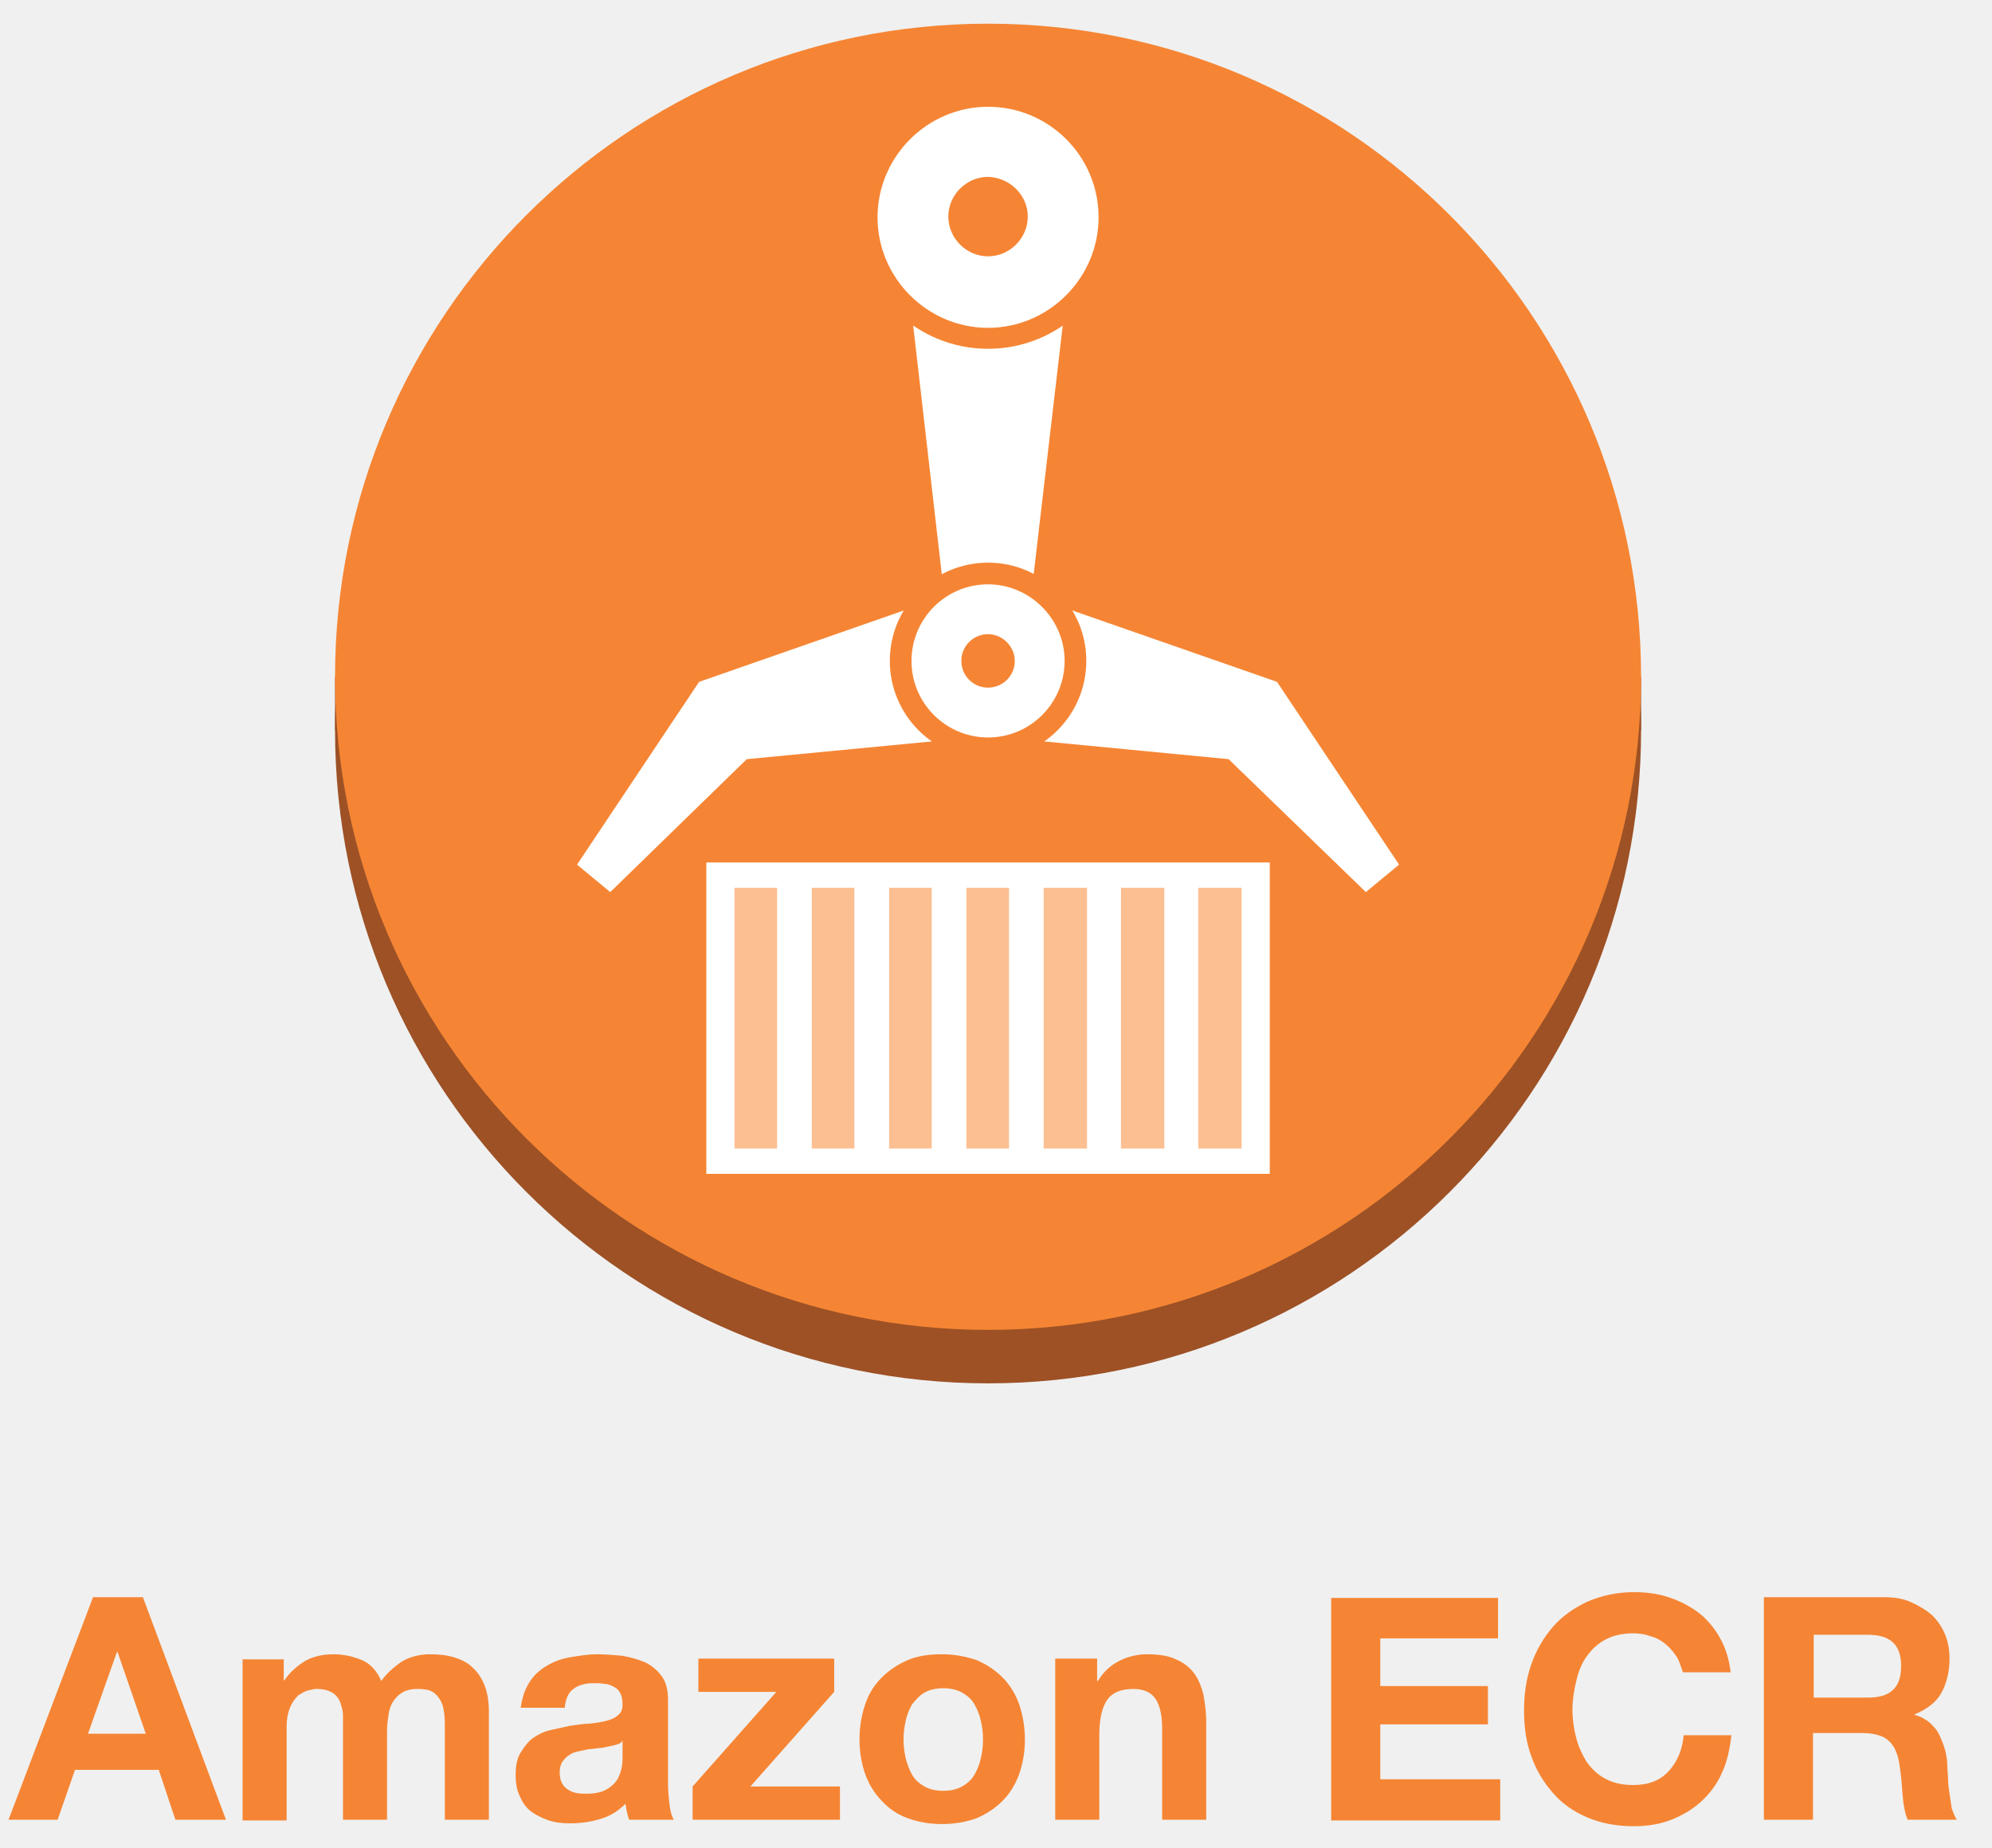
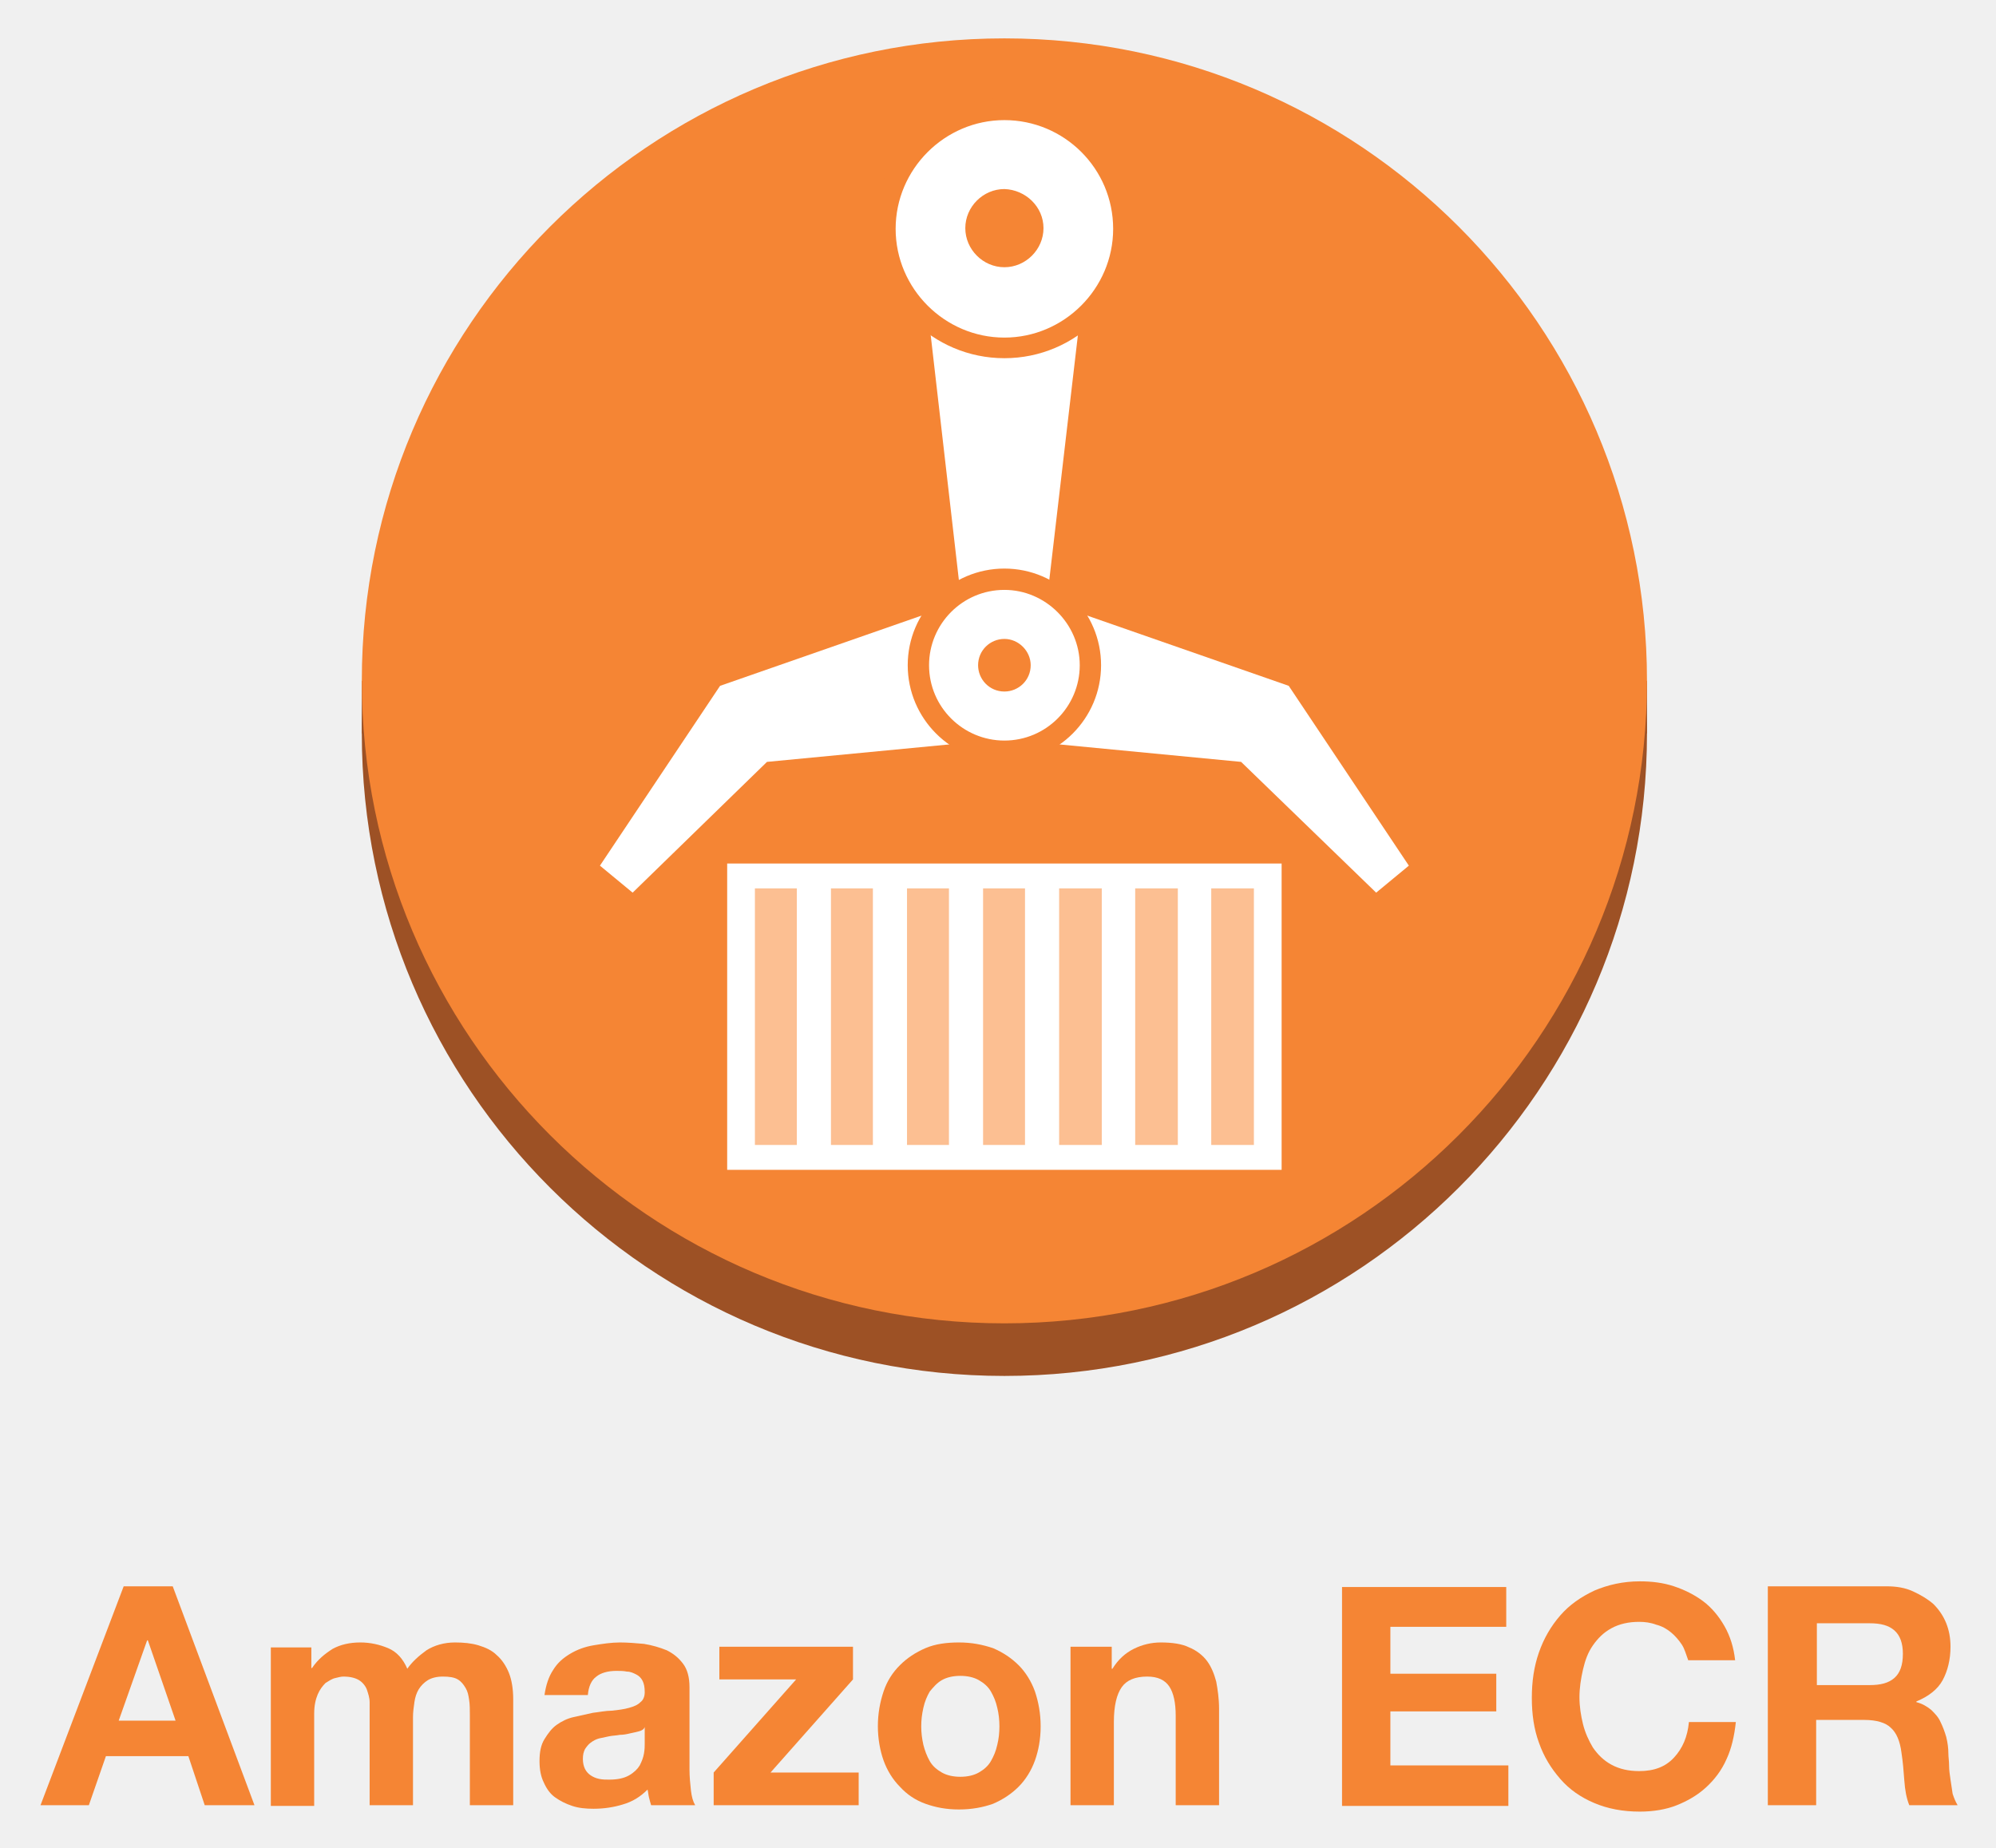
- <svg xmlns="http://www.w3.org/2000/svg" version="1.1" id="Layer_1" x="0px" y="0px" viewBox="7.12 22.12 275.76 255.76" style="enable-background:new 0 0 288 288;" xml:space="preserve">
+ <svg xmlns="http://www.w3.org/2000/svg" version="1.1" id="Layer_1" x="0px" y="0px" viewBox="2.6 20 280.8 260" style="enable-background:new 0 0 288 288;" xml:space="preserve">
  <style type="text/css">
	.st0{fill:#9D5125;}
	.st1{fill:#F58534;}
	.st2{fill:#FFFFFF;}
	.st3{fill:#FCBF92;}
</style>
  <g>
    <g>
      <path class="st0" d="M234.3,123.2c0,49.9-40.5,90.4-90.4,90.4s-90.4-40.5-90.4-90.4S94,32.8,143.9,32.8    C193.8,32.8,234.3,73.3,234.3,123.2L234.3,123.2z" />
    </g>
    <g>
      <polygon class="st0" points="234.3,123.2 53.5,123.2 53.5,115.8 234.3,115.8 &#09;&#09;" />
    </g>
    <g>
      <path class="st1" d="M234.3,115.8c0,49.9-40.5,90.4-90.4,90.4s-90.4-40.5-90.4-90.4S94,25.4,143.9,25.4    C193.8,25.4,234.3,65.9,234.3,115.8L234.3,115.8z" />
    </g>
    <g>
      <polygon class="st2" points="149.7,106 138,106 131.8,52.1 156,52.1 &#09;&#09;" />
    </g>
    <g>
      <polygon class="st2" points="196.2,145.6 200.8,141.8 183.9,116.5 146.9,103.6 143.9,124 177.2,127.2 &#09;&#09;" />
    </g>
    <g>
      <polygon class="st2" points="91.6,145.6 87,141.8 103.9,116.5 140.9,103.6 143.9,124 110.5,127.2 &#09;&#09;" />
    </g>
    <g>
      <path class="st2" d="M160.7,52.1c0,9.3-7.5,16.8-16.8,16.8s-16.8-7.5-16.8-16.8s7.5-16.8,16.8-16.8    C153.2,35.4,160.7,42.9,160.7,52.1L160.7,52.1z" />
    </g>
    <g>
      <path class="st1" d="M143.9,36.9c-8.4,0-15.3,6.9-15.3,15.3s6.9,15.3,15.3,15.3c8.4,0,15.3-6.9,15.3-15.3    C159.2,43.7,152.3,36.9,143.9,36.9L143.9,36.9z M143.9,70.4c-10.1,0-18.3-8.2-18.3-18.3s8.2-18.3,18.3-18.3s18.3,8.2,18.3,18.3    S154,70.4,143.9,70.4L143.9,70.4z" />
    </g>
    <g>
      <path class="st1" d="M149.4,52.1c0,3-2.5,5.5-5.5,5.5s-5.5-2.5-5.5-5.5s2.5-5.5,5.5-5.5C146.9,46.7,149.4,49.1,149.4,52.1    L149.4,52.1z" />
    </g>
    <g>
      <path class="st2" d="M156,113.6c0,6.7-5.4,12.1-12.1,12.1c-6.7,0-12.1-5.4-12.1-12.1s5.4-12.1,12.1-12.1S156,106.9,156,113.6    L156,113.6z" />
    </g>
    <g>
      <path class="st1" d="M143.9,103c-5.9,0-10.6,4.8-10.6,10.6c0,5.9,4.8,10.6,10.6,10.6c5.9,0,10.6-4.8,10.6-10.6    C154.5,107.8,149.7,103,143.9,103L143.9,103z M143.9,127.2c-7.5,0-13.6-6.1-13.6-13.6s6.1-13.6,13.6-13.6s13.6,6.1,13.6,13.6    C157.5,121.1,151.4,127.2,143.9,127.2L143.9,127.2z" />
    </g>
    <g>
      <path class="st1" d="M147.6,113.6c0,2.1-1.7,3.7-3.7,3.7c-2.1,0-3.7-1.7-3.7-3.7c0-2.1,1.7-3.7,3.7-3.7S147.6,111.6,147.6,113.6    L147.6,113.6z" />
    </g>
    <g>
      <polygon class="st2" points="182.9,184.6 104.9,184.6 104.9,141.5 182.9,141.5 &#09;&#09;" />
    </g>
    <g>
      <polygon class="st3" points="114.7,181.1 108.8,181.1 108.8,145 114.7,145 &#09;&#09;" />
    </g>
    <g>
      <polygon class="st3" points="125.4,181.1 119.5,181.1 119.5,145 125.4,145 &#09;&#09;" />
    </g>
    <g>
      <polygon class="st3" points="136.1,181.1 130.2,181.1 130.2,145 136.1,145 &#09;&#09;" />
    </g>
    <g>
      <polygon class="st3" points="146.8,181.1 140.9,181.1 140.9,145 146.8,145 &#09;&#09;" />
    </g>
    <g>
      <polygon class="st3" points="157.6,181.1 151.6,181.1 151.6,145 157.6,145 &#09;&#09;" />
    </g>
    <g>
      <polygon class="st3" points="168.3,181.1 162.3,181.1 162.3,145 168.3,145 &#09;&#09;" />
    </g>
    <g>
      <polygon class="st3" points="179,181.1 173,181.1 173,145 179,145 &#09;&#09;" />
    </g>
  </g>
  <g>
    <path class="st1" d="M26.9,243.2L38.4,274h-7l-2.3-6.9H17.5l-2.4,6.9H8.3L20,243.2H26.9z M27.3,262.1l-3.9-11.3h-0.1l-4,11.3H27.3z   " />
    <path class="st1" d="M46.4,251.7v3h0.1c0.8-1.2,1.8-2,2.9-2.7c1.1-0.6,2.4-0.9,3.9-0.9c1.4,0,2.7,0.3,3.9,0.8   c1.2,0.5,2.1,1.5,2.7,2.9c0.7-1,1.6-1.8,2.7-2.6c1.1-0.7,2.5-1.1,4-1.1c1.2,0,2.3,0.1,3.3,0.4c1,0.3,1.9,0.7,2.6,1.4   c0.7,0.6,1.3,1.5,1.7,2.5c0.4,1,0.6,2.3,0.6,3.7V274h-6.1v-12.7c0-0.7,0-1.5-0.1-2.1c-0.1-0.7-0.2-1.2-0.5-1.7   c-0.3-0.5-0.6-0.9-1.1-1.2c-0.5-0.3-1.2-0.4-2.1-0.4c-0.9,0-1.6,0.2-2.1,0.5c-0.5,0.3-1,0.8-1.3,1.3c-0.3,0.5-0.5,1.1-0.6,1.8   c-0.1,0.7-0.2,1.4-0.2,2.1V274h-6.1v-12.5c0-0.7,0-1.3,0-2c0-0.6-0.2-1.2-0.4-1.8c-0.2-0.5-0.6-1-1.1-1.3c-0.5-0.3-1.2-0.5-2.2-0.5   c-0.3,0-0.7,0.1-1.1,0.2c-0.5,0.1-0.9,0.4-1.4,0.7c-0.4,0.4-0.8,0.9-1.1,1.6c-0.3,0.7-0.5,1.6-0.5,2.7v13h-6.1v-22.3H46.4z" />
    <path class="st1" d="M80.4,255c0.6-1,1.4-1.7,2.4-2.3c1-0.6,2.1-1,3.3-1.2c1.2-0.2,2.5-0.4,3.7-0.4c1.1,0,2.3,0.1,3.4,0.2   c1.2,0.2,2.2,0.5,3.2,0.9c1,0.5,1.7,1.1,2.3,1.9s0.9,1.9,0.9,3.3V269c0,1,0.1,2,0.2,2.9c0.1,0.9,0.3,1.6,0.6,2.1h-6.2   c-0.1-0.3-0.2-0.7-0.3-1.1c-0.1-0.4-0.1-0.7-0.2-1.1c-1,1-2.1,1.7-3.5,2.1c-1.3,0.4-2.7,0.6-4.1,0.6c-1.1,0-2.1-0.1-3-0.4   c-0.9-0.3-1.7-0.7-2.4-1.2c-0.7-0.5-1.2-1.2-1.6-2.1c-0.4-0.8-0.6-1.8-0.6-3c0-1.3,0.2-2.3,0.7-3.1s1-1.5,1.7-2   c0.7-0.5,1.5-0.9,2.4-1.1c0.9-0.2,1.8-0.4,2.7-0.6c0.9-0.1,1.8-0.3,2.7-0.3c0.9-0.1,1.7-0.2,2.4-0.4s1.2-0.4,1.6-0.8   c0.4-0.3,0.6-0.8,0.6-1.4c0-0.7-0.1-1.2-0.3-1.6c-0.2-0.4-0.5-0.7-0.9-0.9c-0.4-0.2-0.8-0.4-1.3-0.4c-0.5-0.1-1-0.1-1.5-0.1   c-1.2,0-2.2,0.3-2.8,0.8c-0.7,0.5-1.1,1.4-1.2,2.6h-6.1C79.4,257.1,79.8,255.9,80.4,255z M92.5,263.6c-0.4,0.1-0.8,0.2-1.3,0.3   c-0.4,0.1-0.9,0.2-1.4,0.2c-0.5,0.1-1,0.1-1.5,0.2c-0.5,0.1-0.9,0.2-1.4,0.3c-0.4,0.1-0.8,0.3-1.2,0.6c-0.3,0.2-0.6,0.6-0.8,0.9   c-0.2,0.4-0.3,0.8-0.3,1.4c0,0.5,0.1,1,0.3,1.4c0.2,0.4,0.5,0.7,0.8,0.9c0.3,0.2,0.7,0.4,1.2,0.5s0.9,0.1,1.4,0.1   c1.2,0,2.1-0.2,2.8-0.6c0.7-0.4,1.2-0.9,1.5-1.4c0.3-0.6,0.5-1.1,0.6-1.7c0.1-0.6,0.1-1,0.1-1.4v-2.3   C93.2,263.3,92.9,263.5,92.5,263.6z" />
    <path class="st1" d="M114.6,256.3h-10.8v-4.6h18.8v4.6l-11.6,13.1h12.4v4.6H103v-4.6L114.6,256.3z" />
    <path class="st1" d="M126.9,258c0.5-1.5,1.3-2.7,2.3-3.7c1-1,2.2-1.8,3.6-2.4c1.4-0.6,3-0.8,4.7-0.8c1.8,0,3.3,0.3,4.8,0.8   c1.4,0.6,2.6,1.4,3.6,2.4c1,1,1.8,2.3,2.3,3.7c0.5,1.5,0.8,3.1,0.8,4.9c0,1.8-0.3,3.4-0.8,4.8s-1.3,2.7-2.3,3.7   c-1,1-2.2,1.8-3.6,2.4c-1.4,0.5-3,0.8-4.8,0.8c-1.8,0-3.3-0.3-4.7-0.8c-1.4-0.5-2.6-1.3-3.6-2.4c-1-1-1.8-2.3-2.3-3.7   s-0.8-3.1-0.8-4.8C126.1,261.1,126.4,259.5,126.9,258z M132.5,265.5c0.2,0.8,0.5,1.6,0.9,2.3c0.4,0.7,1,1.2,1.7,1.6   c0.7,0.4,1.6,0.6,2.6,0.6c1,0,1.9-0.2,2.6-0.6c0.7-0.4,1.3-0.9,1.7-1.6c0.4-0.7,0.7-1.4,0.9-2.3c0.2-0.8,0.3-1.7,0.3-2.6   c0-0.9-0.1-1.8-0.3-2.6c-0.2-0.9-0.5-1.6-0.9-2.3c-0.4-0.7-1-1.2-1.7-1.6c-0.7-0.4-1.6-0.6-2.6-0.6c-1,0-1.9,0.2-2.6,0.6   s-1.2,1-1.7,1.6c-0.4,0.7-0.7,1.4-0.9,2.3c-0.2,0.9-0.3,1.7-0.3,2.6C132.2,263.8,132.3,264.6,132.5,265.5z" />
    <path class="st1" d="M159,251.7v3.1h0.1c0.8-1.3,1.8-2.2,3-2.8c1.2-0.6,2.5-0.9,3.8-0.9c1.6,0,3,0.2,4,0.7c1,0.4,1.9,1.1,2.5,1.9   c0.6,0.8,1,1.8,1.3,2.9c0.2,1.1,0.4,2.4,0.4,3.8V274H168v-12.6c0-1.8-0.3-3.2-0.9-4.1c-0.6-0.9-1.6-1.4-3.1-1.4   c-1.7,0-2.9,0.5-3.6,1.5c-0.7,1-1.1,2.6-1.1,4.9V274h-6.1v-22.3H159z" />
    <path class="st1" d="M214.5,243.2v5.7h-16.3v6.6h14.9v5.3h-14.9v7.6h16.6v5.7h-23.4v-30.8H214.5z" />
    <path class="st1" d="M239.2,251.4c-0.4-0.6-0.9-1.2-1.5-1.7s-1.3-0.9-2.1-1.1c-0.8-0.3-1.6-0.4-2.4-0.4c-1.5,0-2.8,0.3-3.9,0.9   c-1.1,0.6-1.9,1.4-2.6,2.4s-1.1,2.1-1.4,3.4c-0.3,1.3-0.5,2.6-0.5,3.9c0,1.3,0.2,2.6,0.5,3.8c0.3,1.2,0.8,2.3,1.4,3.3   c0.7,1,1.5,1.8,2.6,2.4c1.1,0.6,2.4,0.9,3.9,0.9c2.1,0,3.7-0.6,4.9-1.9s1.9-2.9,2.1-5h6.6c-0.2,1.9-0.6,3.7-1.3,5.2   c-0.7,1.6-1.7,2.9-2.9,4c-1.2,1.1-2.6,1.9-4.1,2.5s-3.3,0.9-5.2,0.9c-2.4,0-4.5-0.4-6.4-1.2c-1.9-0.8-3.5-1.9-4.8-3.4   s-2.3-3.1-3-5.1c-0.7-1.9-1-4-1-6.3c0-2.3,0.3-4.4,1-6.4c0.7-2,1.7-3.7,3-5.2s2.9-2.6,4.8-3.5c1.9-0.8,4-1.3,6.4-1.3   c1.7,0,3.3,0.2,4.8,0.7c1.5,0.5,2.9,1.2,4.1,2.1c1.2,0.9,2.2,2.1,3,3.5s1.3,3,1.5,4.8h-6.6C239.8,252.8,239.6,252,239.2,251.4z" />
    <path class="st1" d="M268,243.2c1.4,0,2.6,0.2,3.7,0.7s2.1,1.1,2.9,1.8c0.8,0.8,1.4,1.7,1.8,2.7c0.4,1,0.6,2.1,0.6,3.3   c0,1.8-0.4,3.4-1.1,4.7s-2,2.3-3.7,3v0.1c0.8,0.2,1.5,0.6,2.1,1.1c0.5,0.5,1,1,1.3,1.7c0.3,0.6,0.6,1.4,0.8,2.1   c0.2,0.8,0.3,1.6,0.3,2.3c0,0.5,0.1,1.1,0.1,1.7c0,0.7,0.1,1.3,0.2,2c0.1,0.7,0.2,1.3,0.3,2c0.2,0.6,0.4,1.1,0.7,1.6h-6.8   c-0.4-1-0.6-2.1-0.7-3.5c-0.1-1.4-0.2-2.6-0.4-3.9c-0.2-1.6-0.7-2.8-1.5-3.5c-0.7-0.7-2-1.1-3.7-1.1h-6.8v12h-6.8v-30.8H268z    M265.6,257.1c1.6,0,2.7-0.3,3.5-1c0.8-0.7,1.2-1.8,1.2-3.4c0-1.5-0.4-2.6-1.2-3.3c-0.8-0.7-1.9-1-3.5-1h-7.4v8.7H265.6z" />
  </g>
</svg>
